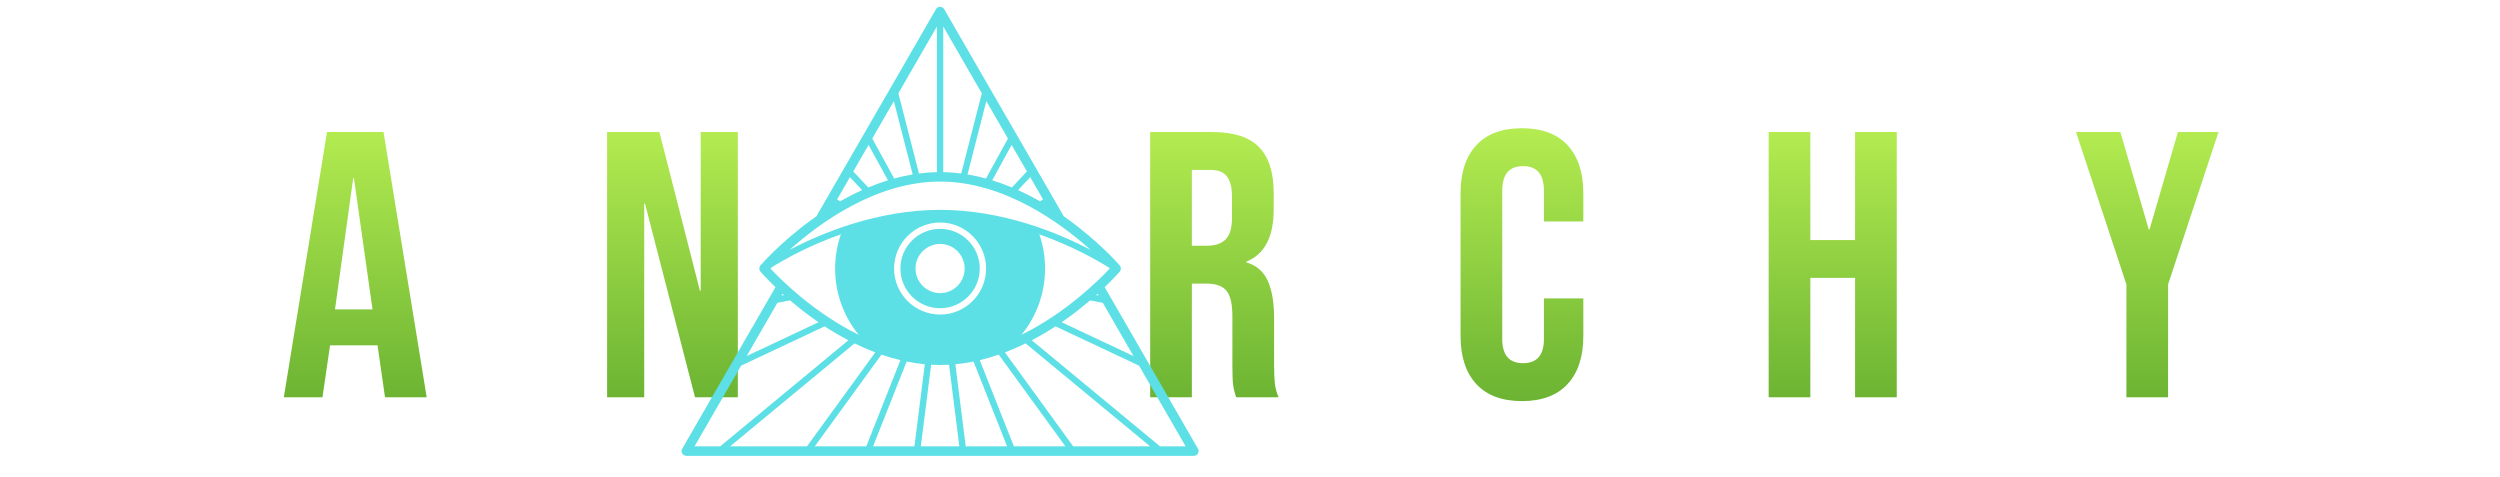
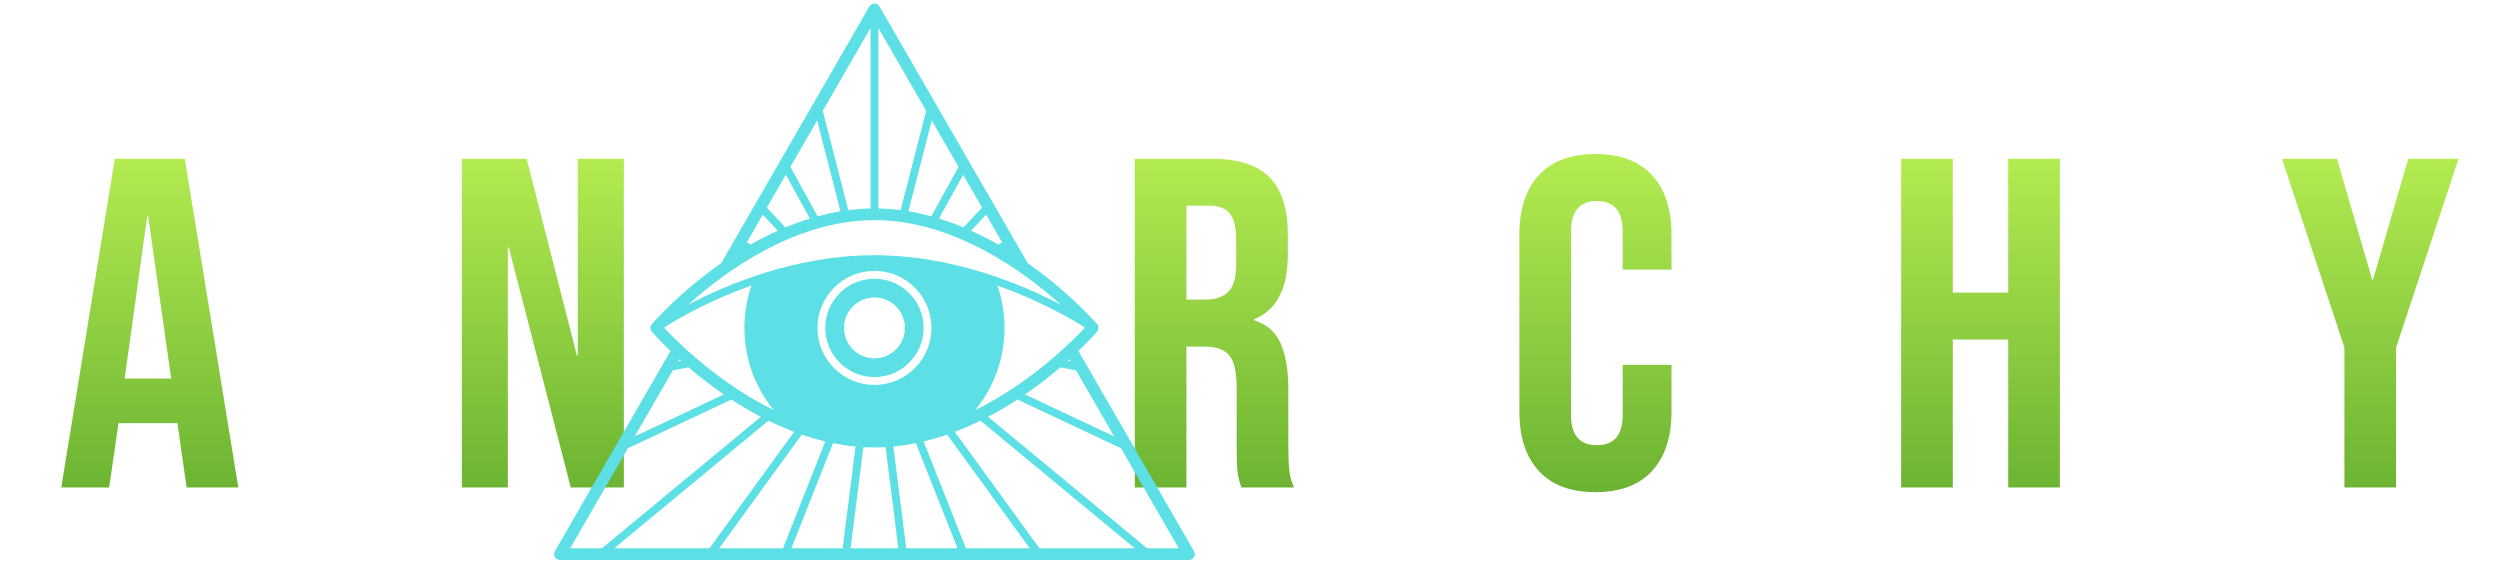
- <svg xmlns="http://www.w3.org/2000/svg" version="1.1" width="1280" height="244" viewBox="0 0 1280 244" xml:space="preserve">
+ <svg xmlns="http://www.w3.org/2000/svg" version="1.1" width="1033" height="234" viewBox="0 0 1033 234" xml:space="preserve">
  <defs>
</defs>
-   <g transform="matrix(1 0 0 1 0 -370)" id="background-logo">
+   <g transform="matrix(1 0 0 1 -120 -372)" id="background-logo">
    <g transform="matrix(1 0 0 1 640 512)" id="background-logo">
      <rect style="stroke: none; stroke-width: 0; stroke-dasharray: none; stroke-linecap: butt; stroke-dashoffset: 0; stroke-linejoin: miter; stroke-miterlimit: 4; fill: rgb(255,255,255); fill-opacity: 0; fill-rule: nonzero; opacity: 1;" paint-order="stroke" x="-640" y="-512" rx="0" ry="0" width="1280" height="1024" />
    </g>
    <g transform="matrix(1.921154 0 0 1.921154 640.5953 505.5022)" id="text-logo">
      <g style="" paint-order="stroke">
        <g transform="matrix(1 0 0 1 5.684342e-14 0)" id="text-logo-path-0">
          <linearGradient id="SVGID_564657" gradientUnits="userSpaceOnUse" gradientTransform="matrix(1 0 0 1 1.21 -71.71)" x1="0" y1="0" x2="0" y2="114">
            <stop offset="0%" style="stop-color:rgb(180,236,81);stop-opacity: 1" />
            <stop offset="100%" style="stop-color:rgb(66,147,33);stop-opacity: 1" />
          </linearGradient>
          <path style="stroke: none; stroke-width: 0; stroke-dasharray: none; stroke-linecap: butt; stroke-dashoffset: 0; stroke-linejoin: miter; stroke-miterlimit: 4; fill: url(#SVGID_564657); fill-rule: nonzero; opacity: 1;" paint-order="stroke" transform=" translate(-259.015, 35.35)" d="M 1.21 0 L 12.73 -70.7 L 27.78 -70.7 L 39.29 0 L 28.18 0 L 26.16 -14.04 L 26.16 -13.84 L 13.53 -13.84 L 11.51 0 L 1.21 0 Z M 14.85 -23.43 L 24.85 -23.43 L 19.9 -58.38 L 19.7 -58.38 L 14.85 -23.43 Z M 87.37 0 L 87.37 -70.7 L 101.3 -70.7 L 112.11 -28.38 L 112.31 -28.38 L 112.31 -70.7 L 122.21 -70.7 L 122.21 0 L 110.8 0 L 97.47 -51.61 L 97.26 -51.61 L 97.26 0 L 87.37 0 Z M 232.1 0 L 232.1 -70.7 L 248.56 -70.7 Q 257.15 -70.7 261.08 -66.71 Q 265.02 -62.72 265.02 -54.44 L 265.02 -54.44 L 265.02 -50.1 Q 265.02 -39.09 257.75 -36.16 L 257.75 -36.16 L 257.75 -35.96 Q 261.79 -34.74 263.46 -31.01 Q 265.13 -27.27 265.13 -21.01 L 265.13 -21.01 L 265.13 -8.59 Q 265.13 -5.56 265.33 -3.69 Q 265.53 -1.82 266.34 0 L 266.34 0 L 255.03 0 Q 254.42 -1.72 254.22 -3.23 Q 254.01 -4.75 254.01 -8.69 L 254.01 -8.69 L 254.01 -21.61 Q 254.01 -26.46 252.45 -28.38 Q 250.88 -30.3 247.05 -30.3 L 247.05 -30.3 L 243.21 -30.3 L 243.21 0 L 232.1 0 Z M 243.21 -40.4 L 247.25 -40.4 Q 250.58 -40.4 252.25 -42.12 Q 253.91 -43.83 253.91 -47.87 L 253.91 -47.87 L 253.91 -53.33 Q 253.91 -57.17 252.55 -58.88 Q 251.19 -60.6 248.26 -60.6 L 248.26 -60.6 L 243.21 -60.6 L 243.21 -40.4 Z M 331.18 1.01 L 331.18 1.01 Q 323.2 1.01 319.01 -3.54 Q 314.82 -8.08 314.82 -16.36 L 314.82 -16.36 L 314.82 -54.34 Q 314.82 -62.62 319.01 -67.17 Q 323.2 -71.71 331.18 -71.71 L 331.18 -71.71 Q 339.16 -71.71 343.35 -67.17 Q 347.54 -62.62 347.54 -54.34 L 347.54 -54.34 L 347.54 -46.86 L 337.04 -46.86 L 337.04 -55.05 Q 337.04 -61.61 331.48 -61.61 L 331.48 -61.61 Q 325.93 -61.61 325.93 -55.05 L 325.93 -55.05 L 325.93 -15.55 Q 325.93 -9.09 331.48 -9.09 L 331.48 -9.09 Q 337.04 -9.09 337.04 -15.55 L 337.04 -15.55 L 337.04 -26.36 L 347.54 -26.36 L 347.54 -16.36 Q 347.54 -8.08 343.35 -3.54 Q 339.16 1.01 331.18 1.01 Z M 396.93 0 L 396.93 -70.7 L 408.04 -70.7 L 408.04 -41.91 L 419.96 -41.91 L 419.96 -70.7 L 431.07 -70.7 L 431.07 0 L 419.96 0 L 419.96 -31.82 L 408.04 -31.82 L 408.04 0 L 396.93 0 Z M 492.27 0 L 492.27 -30.1 L 478.84 -70.7 L 490.66 -70.7 L 498.23 -44.74 L 498.44 -44.74 L 506.01 -70.7 L 516.82 -70.7 L 503.38 -30.1 L 503.38 0 L 492.27 0 Z" stroke-linecap="round" />
        </g>
      </g>
    </g>
    <g transform="matrix(1.058885 0 0 1.058885 481.3253 488.433)" id="shape-c284810e-ccb4-49a1-8656-de8c2d04e63b">
      <g style="" paint-order="stroke">
        <g transform="matrix(1 0 0 1 0 0)" id="path-01_00000124855589840965081710000009986450329305885605_">
          <path style="stroke: none; stroke-width: 1; stroke-dasharray: none; stroke-linecap: butt; stroke-dashoffset: 0; stroke-linejoin: miter; stroke-miterlimit: 4; fill: rgb(92,224,230); fill-rule: nonzero; opacity: 1;" paint-order="stroke" transform=" translate(-541.5106, -1440.745)" d="M 522.322 1458.746 C 522.322 1469.324 530.936 1477.93 541.514 1477.93 C 552.092 1477.93 560.698 1469.324 560.698 1458.746 C 560.698 1448.16 552.092 1439.554 541.514 1439.554 C 530.936 1439.554 522.322 1448.16 522.322 1458.746 z M 553.395 1458.746 C 553.395 1465.295 548.068 1470.63 541.511 1470.63 C 534.961 1470.63 529.626 1465.295 529.626 1458.746 C 529.626 1452.189 534.961 1446.853 541.511 1446.853 C 548.068 1446.853 553.395 1452.189 553.395 1458.746 z M 666.203 1545.867 L 621.1 1467.754 C 625.608 1463.432 628.175 1460.47 628.376 1460.238 C 629.111 1459.38 629.111 1458.104 628.376 1457.246 C 627.974 1456.782 618.487 1445.825 603.045 1434.706 C 602.481 1434.304 601.908 1433.894 601.321 1433.484 L 543.498 1333.334 C 543.088 1332.623 542.33 1332.182 541.511 1332.182 C 540.691 1332.182 539.933 1332.623 539.523 1333.334 L 481.7 1433.492 C 481.113 1433.894 480.541 1434.304 479.984 1434.706 C 464.535 1445.825 455.047 1456.782 454.653 1457.246 C 453.91 1458.104 453.91 1459.38 454.653 1460.238 C 454.854 1460.47 457.413 1463.432 461.921 1467.746 L 416.818 1545.867 C 416.408 1546.578 416.408 1547.452 416.818 1548.163 C 417.228 1548.875 417.986 1549.308 418.805 1549.308 L 664.216 1549.308 C 665.036 1549.308 665.793 1548.875 666.203 1548.163 C 666.613 1547.452 666.613 1546.578 666.203 1545.867 z M 635.034 1501.057 L 600.3 1484.711 C 601.243 1484.062 602.156 1483.42 603.045 1482.778 C 607.151 1479.824 610.839 1476.878 614.041 1474.133 L 620.165 1475.301 L 635.034 1501.057 z M 616.971 1471.574 C 617.203 1471.373 617.427 1471.164 617.652 1470.963 L 618.139 1471.798 L 616.971 1471.574 z M 623.536 1458.746 C 618.889 1463.725 602.736 1480.01 580.861 1490.797 C 588.183 1481.827 592.266 1470.592 592.266 1458.738 C 592.266 1453.047 591.323 1447.495 589.498 1442.206 C 605.775 1447.967 617.93 1455.019 623.064 1458.235 C 623.227 1458.413 623.389 1458.583 623.536 1458.746 z M 591.307 1425.326 L 589.869 1426.239 C 586.521 1424.344 582.964 1422.512 579.214 1420.826 L 585.098 1414.563 L 591.307 1425.326 z M 583.498 1411.795 L 576.237 1419.527 C 573.167 1418.251 569.989 1417.091 566.711 1416.078 L 576.105 1398.99 L 583.498 1411.795 z M 574.319 1395.897 L 563.703 1415.205 C 560.795 1414.408 557.81 1413.743 554.779 1413.233 L 563.873 1377.803 L 574.319 1395.897 z M 543.042 1341.716 L 561.684 1374.014 L 551.733 1412.777 C 548.88 1412.406 545.98 1412.181 543.042 1412.12 L 543.042 1341.716 z M 539.98 1341.716 L 539.98 1412.12 C 537.041 1412.181 534.149 1412.406 531.296 1412.777 L 521.344 1373.999 L 539.98 1341.716 z M 519.156 1377.788 L 528.257 1413.233 C 525.218 1413.736 522.242 1414.408 519.326 1415.205 L 508.71 1395.881 L 519.156 1377.788 z M 506.924 1398.982 L 516.318 1416.078 C 513.04 1417.091 509.854 1418.251 506.784 1419.535 L 499.524 1411.795 L 506.924 1398.982 z M 497.923 1414.563 L 503.807 1420.826 C 500.057 1422.512 496.5 1424.344 493.152 1426.239 L 491.714 1425.326 L 497.923 1414.563 z M 541.511 1416.689 C 572.51 1416.689 599.89 1436.801 614.249 1449.691 C 598.955 1441.68 571.984 1430.376 541.511 1430.376 C 511.045 1430.376 484.067 1441.68 468.772 1449.691 C 483.139 1436.801 510.511 1416.689 541.511 1416.689 z M 563.76 1458.746 C 563.76 1471.009 553.785 1480.992 541.522 1480.992 C 529.25 1480.992 519.26 1471.009 519.26 1458.746 C 519.26 1446.474 529.25 1436.492 541.522 1436.492 C 553.785 1436.492 563.76 1446.474 563.76 1458.746 z M 459.493 1458.746 C 459.64 1458.583 459.795 1458.413 459.965 1458.235 C 465.099 1455.011 477.247 1447.959 493.531 1442.198 C 491.699 1447.495 490.755 1453.039 490.755 1458.738 C 490.755 1470.592 494.838 1481.835 502.184 1490.804 C 480.293 1480.017 464.133 1463.725 459.493 1458.746 z M 466.058 1471.574 L 464.883 1471.798 L 465.37 1470.955 C 465.594 1471.164 465.826 1471.373 466.058 1471.574 z M 462.857 1475.301 L 468.981 1474.133 C 472.19 1476.878 475.87 1479.824 479.984 1482.778 C 480.865 1483.42 481.778 1484.062 482.729 1484.711 L 447.987 1501.057 L 462.857 1475.301 z M 422.78 1544.722 L 445.304 1505.705 L 485.691 1486.698 C 489.193 1488.979 493.036 1491.276 497.165 1493.433 L 435.175 1544.722 L 422.78 1544.722 z M 439.977 1544.722 L 500.15 1494.941 C 503.336 1496.503 506.684 1497.972 510.163 1499.287 L 477.146 1544.722 L 439.977 1544.722 z M 480.927 1544.722 L 513.156 1500.377 C 516.125 1501.398 519.187 1502.295 522.319 1503.045 L 505.826 1544.722 L 480.927 1544.722 z M 509.112 1544.722 L 525.342 1503.717 C 528.219 1504.297 531.149 1504.746 534.126 1505.032 L 529.108 1544.722 L 509.112 1544.722 z M 532.193 1544.722 L 537.18 1505.264 C 538.611 1505.341 540.057 1505.388 541.511 1505.388 C 542.964 1505.388 544.41 1505.341 545.841 1505.264 L 550.828 1544.722 L 532.193 1544.722 z M 553.913 1544.722 L 548.895 1505.032 C 551.872 1504.746 554.803 1504.305 557.679 1503.717 L 573.909 1544.722 L 553.913 1544.722 z M 577.196 1544.722 L 560.702 1503.045 C 563.834 1502.295 566.896 1501.398 569.873 1500.369 L 602.094 1544.722 L 577.196 1544.722 z M 605.875 1544.722 L 572.866 1499.287 C 576.345 1497.972 579.685 1496.503 582.879 1494.941 L 643.052 1544.722 L 605.875 1544.722 z M 647.854 1544.722 L 585.856 1493.433 C 589.985 1491.276 593.828 1488.979 597.331 1486.698 L 637.717 1505.705 L 660.242 1544.722 L 647.854 1544.722 z" stroke-linecap="round" />
        </g>
      </g>
    </g>
  </g>
</svg>
